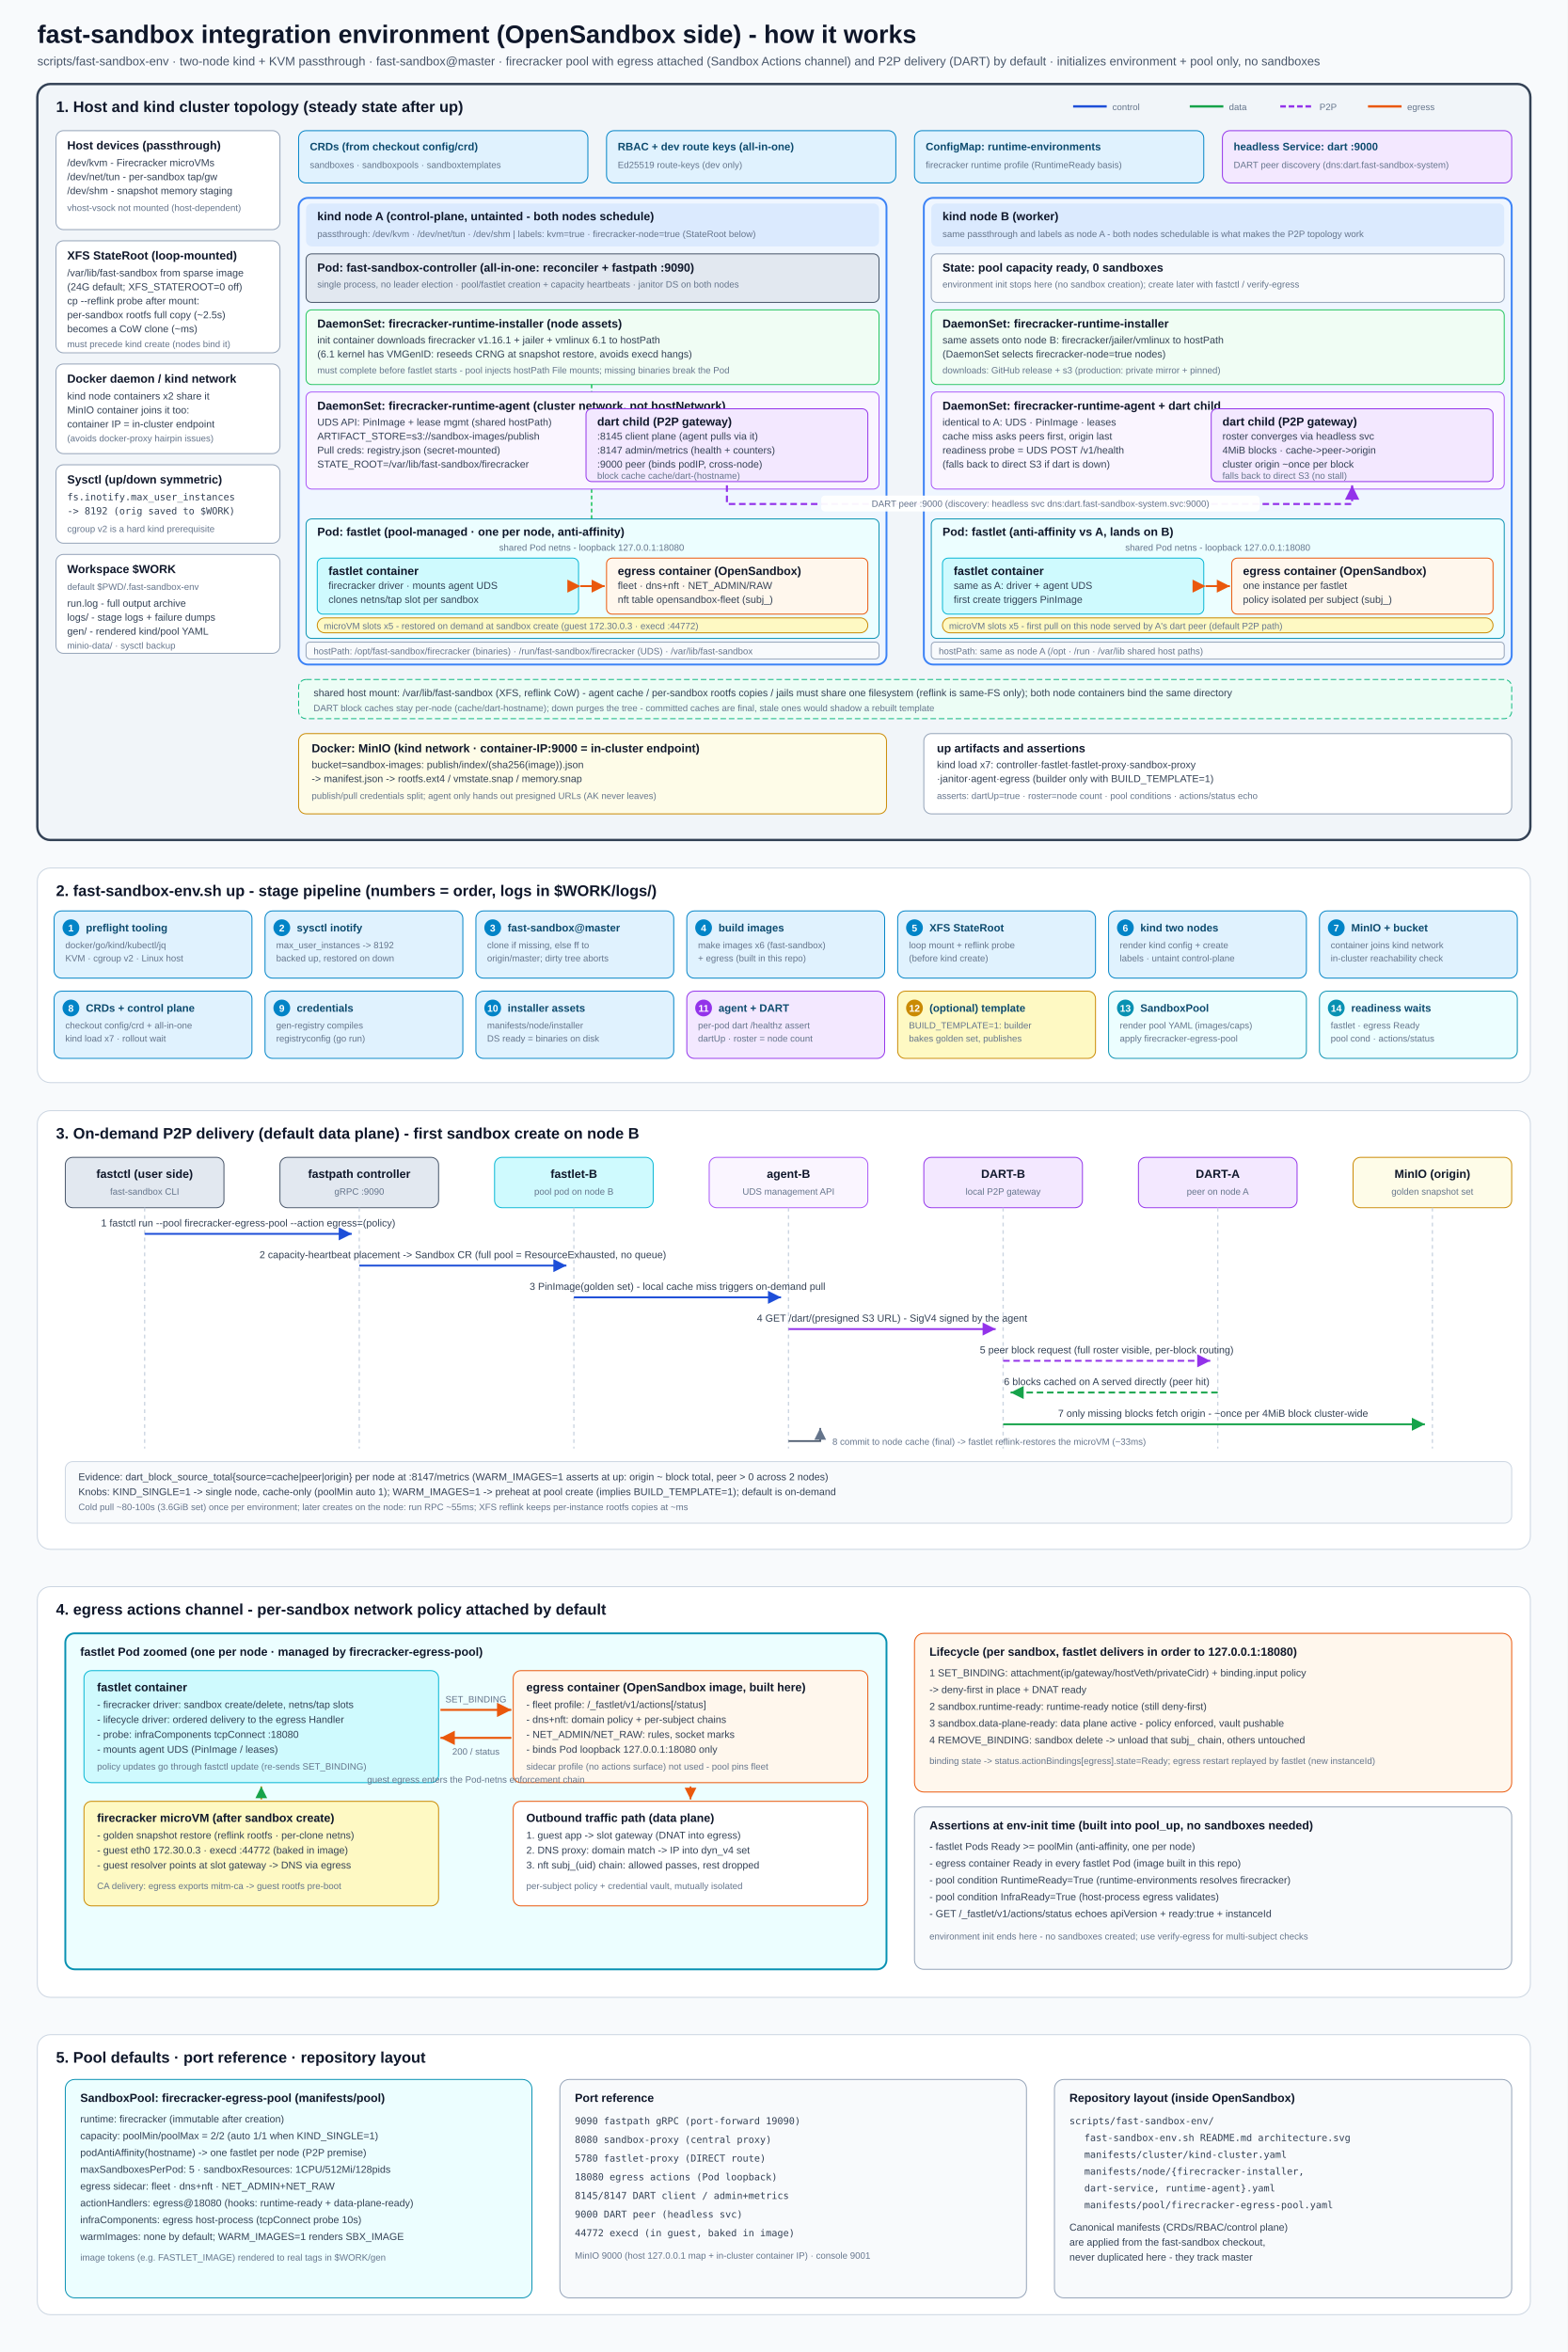
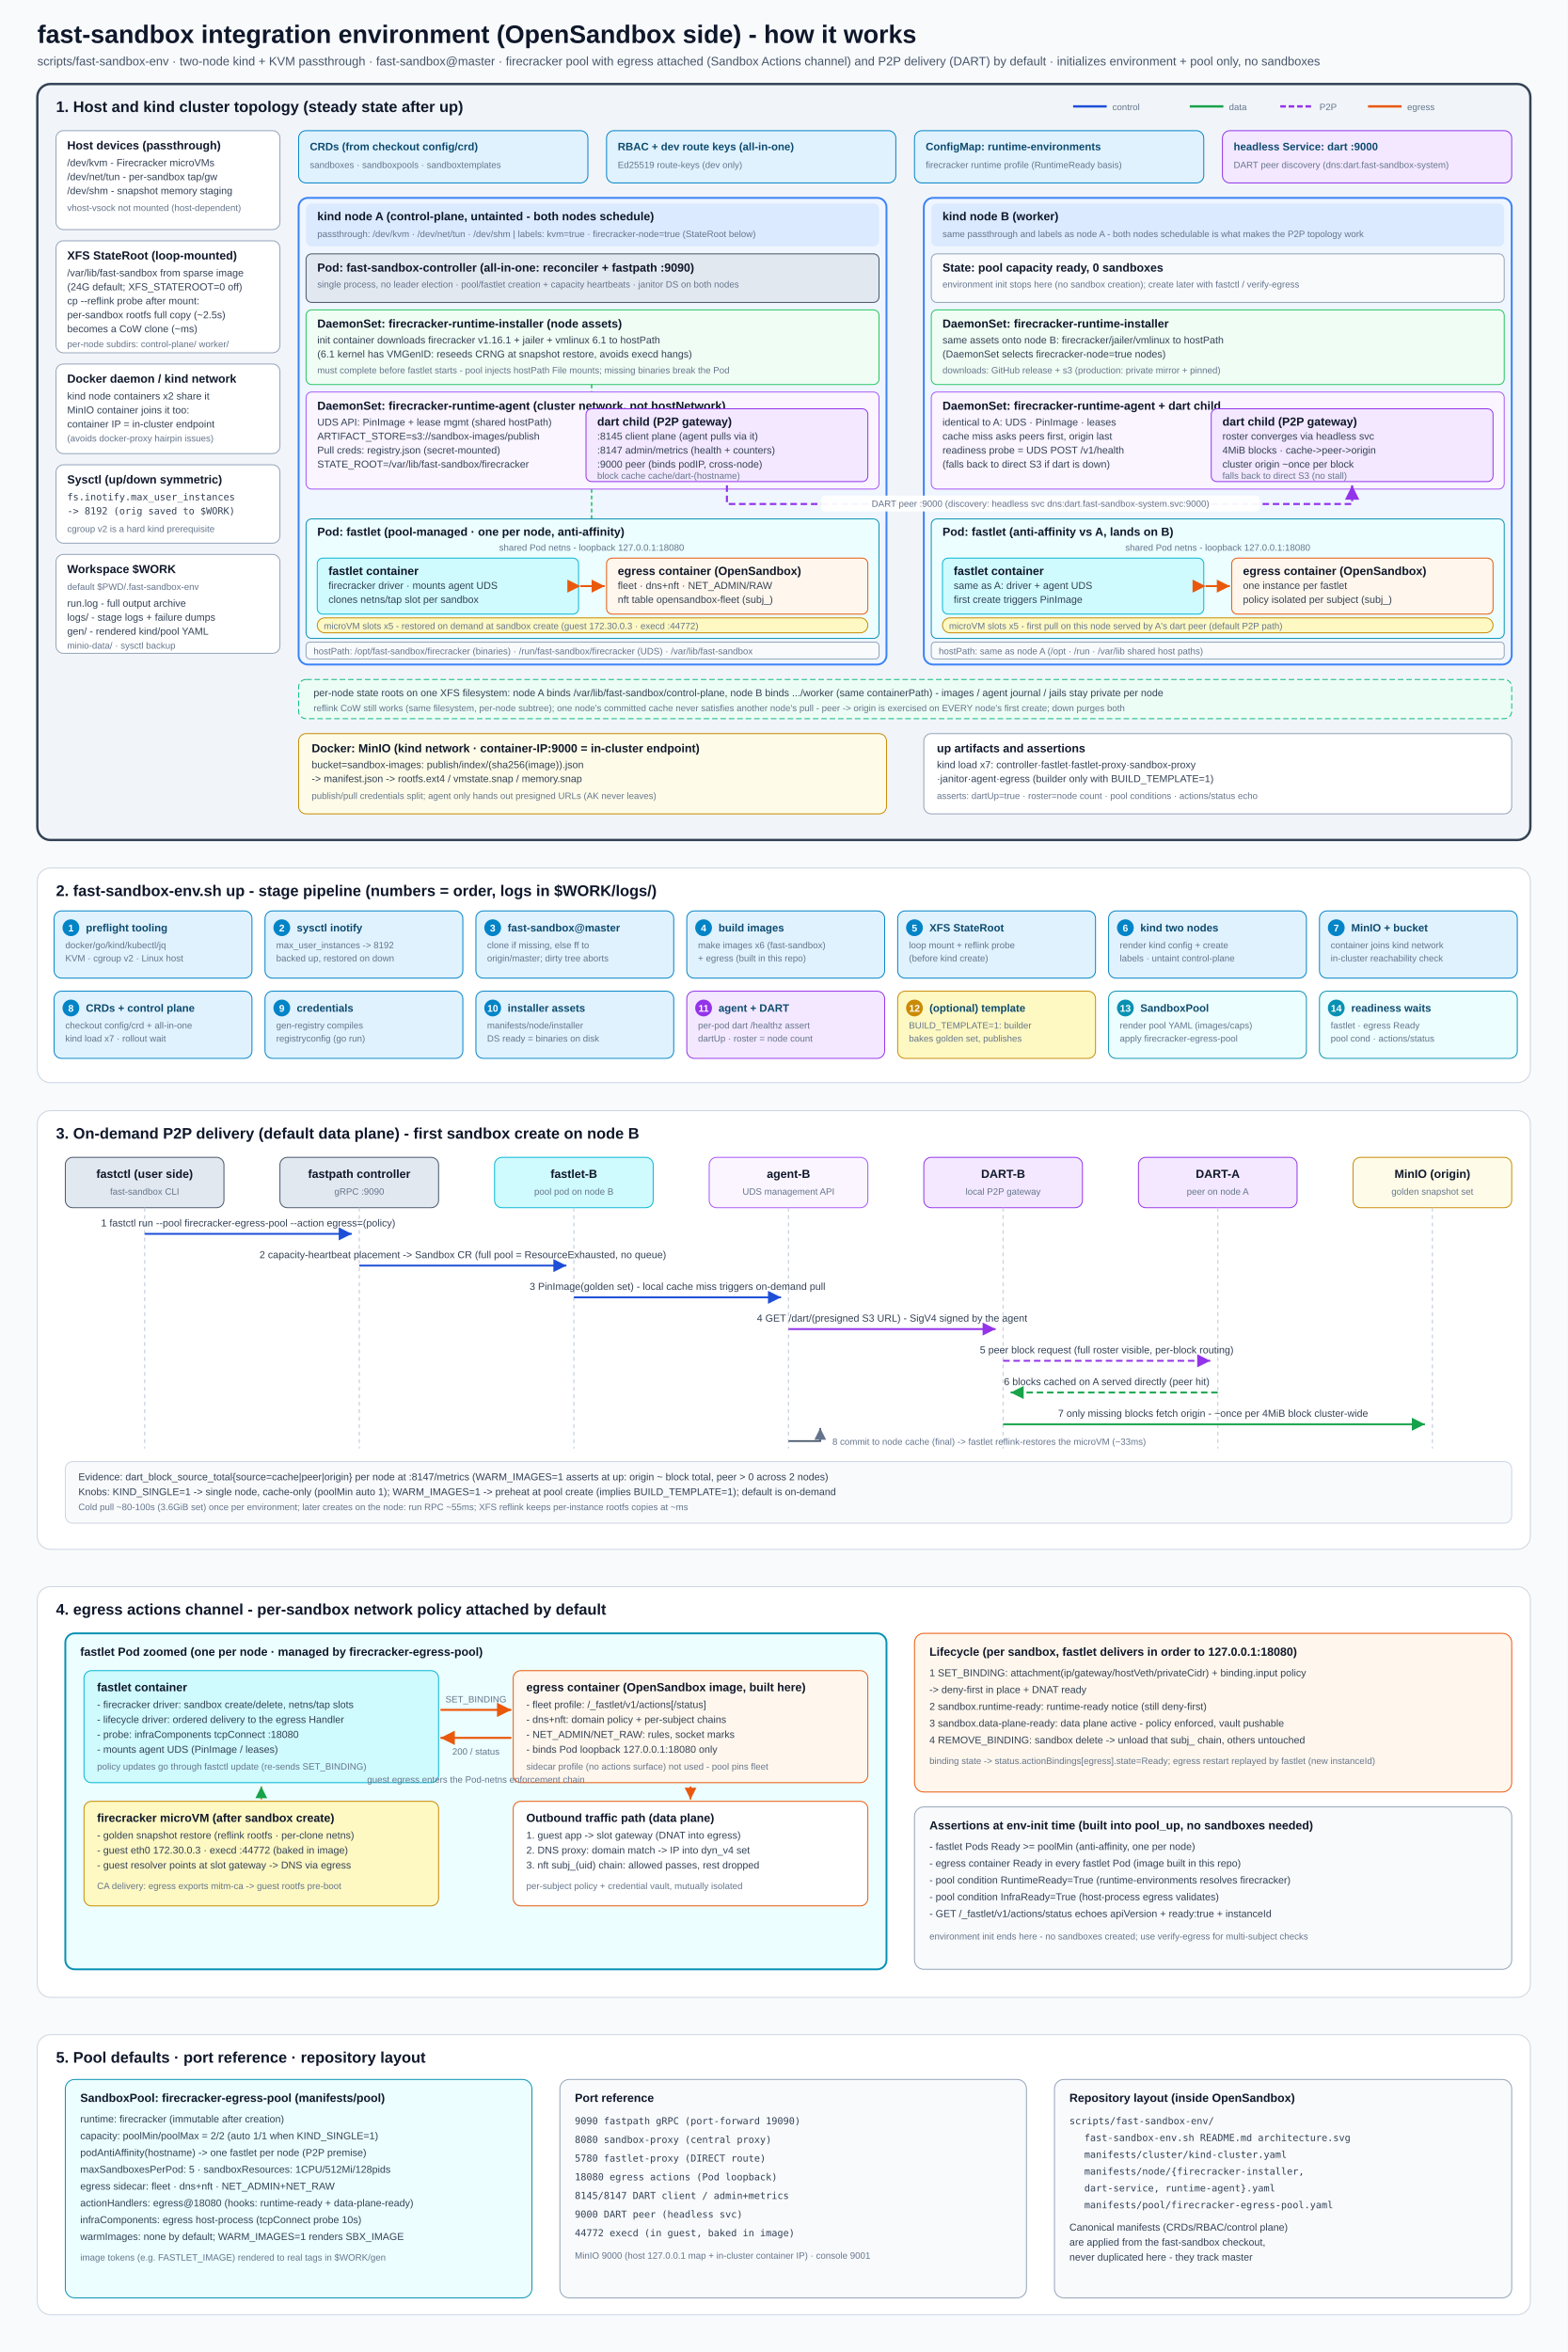
<svg xmlns="http://www.w3.org/2000/svg" width="1680" height="2520" viewBox="0 0 1680 2520" font-family="-apple-system,'Helvetica Neue',Arial,sans-serif">
  <defs>
    <marker id="ab" markerWidth="9" markerHeight="9" refX="7" refY="3.5" orient="auto">
      <path d="M0,0 L7,3.5 L0,7 Z" fill="#1d4ed8" />
    </marker>
    <marker id="ag" markerWidth="9" markerHeight="9" refX="7" refY="3.5" orient="auto">
      <path d="M0,0 L7,3.5 L0,7 Z" fill="#16a34a" />
    </marker>
    <marker id="ap" markerWidth="9" markerHeight="9" refX="7" refY="3.5" orient="auto">
      <path d="M0,0 L7,3.5 L0,7 Z" fill="#9333ea" />
    </marker>
    <marker id="ao" markerWidth="9" markerHeight="9" refX="7" refY="3.5" orient="auto">
      <path d="M0,0 L7,3.5 L0,7 Z" fill="#ea580c" />
    </marker>
    <marker id="as" markerWidth="9" markerHeight="9" refX="7" refY="3.5" orient="auto">
      <path d="M0,0 L7,3.5 L0,7 Z" fill="#64748b" />
    </marker>
  </defs>
  <style>
    .t-title{font-size:27px;font-weight:700;fill:#0f172a}
    .t-sub{font-size:13px;fill:#475569}
    .t-panel{font-size:16.5px;font-weight:700;fill:#0f172a}
    .t-box{font-size:12.5px;font-weight:700;fill:#0f172a}
    .t-body{font-size:10.8px;fill:#334155}
    .t-small{font-size:9.8px;fill:#64748b}
    .t-chip{font-size:11.5px;font-weight:600;fill:#0c4a6e}
    .t-mono{font-size:10.3px;fill:#334155;font-family:ui-monospace,Menlo,Consolas,monospace}
  </style>
  <rect width="1680" height="2520" fill="#f8fafc" />
  <text x="40" y="46" class="t-title">fast-sandbox integration environment (OpenSandbox side) - how it works</text>
  <text x="40" y="70" class="t-sub">scripts/fast-sandbox-env · two-node kind + KVM passthrough · fast-sandbox@master · firecracker pool with egress attached (Sandbox Actions channel) and P2P delivery (DART) by default · initializes environment + pool only, no sandboxes</text>
  <rect x="40" y="90" width="1600" height="810" rx="14" fill="#f1f5f9" stroke="#334155" stroke-width="2.5" />
  <text x="60" y="120" class="t-panel">1. Host and kind cluster topology (steady state after up)</text>
  <g>
    <line x1="1150" y1="114" x2="1186" y2="114" stroke="#1d4ed8" stroke-width="2.5" />
    <text x="1192" y="118" class="t-small">control</text>
    <line x1="1275" y1="114" x2="1311" y2="114" stroke="#16a34a" stroke-width="2.5" />
    <text x="1317" y="118" class="t-small">data</text>
    <line x1="1372" y1="114" x2="1408" y2="114" stroke="#9333ea" stroke-width="2.5" stroke-dasharray="6 3" />
    <text x="1414" y="118" class="t-small">P2P</text>
    <line x1="1466" y1="114" x2="1502" y2="114" stroke="#ea580c" stroke-width="2.5" />
    <text x="1508" y="118" class="t-small">egress</text>
  </g>
  <g>
    <rect x="60" y="140" width="240" height="106" rx="8" fill="#ffffff" stroke="#94a3b8" />
    <text x="72" y="160" class="t-box">Host devices (passthrough)</text>
    <text x="72" y="178" class="t-body">/dev/kvm - Firecracker microVMs</text>
    <text x="72" y="193" class="t-body">/dev/net/tun - per-sandbox tap/gw</text>
    <text x="72" y="208" class="t-body">/dev/shm - snapshot memory staging</text>
    <text x="72" y="226" class="t-small">vhost-vsock not mounted (host-dependent)</text>
    <rect x="60" y="258" width="240" height="120" rx="8" fill="#ffffff" stroke="#94a3b8" />
    <text x="72" y="278" class="t-box">XFS StateRoot (loop-mounted)</text>
    <text x="72" y="296" class="t-body">/var/lib/fast-sandbox from sparse image</text>
    <text x="72" y="311" class="t-body">(24G default; XFS_STATEROOT=0 off)</text>
    <text x="72" y="326" class="t-body">cp --reflink probe after mount:</text>
    <text x="72" y="341" class="t-body">per-sandbox rootfs full copy (~2.5s)</text>
    <text x="72" y="356" class="t-body">becomes a CoW clone (~ms)</text>
-     <text x="72" y="372" class="t-small">must precede kind create (nodes bind it)</text>
+     <text x="72" y="372" class="t-small">per-node subdirs: control-plane/ worker/</text>
    <rect x="60" y="390" width="240" height="96" rx="8" fill="#ffffff" stroke="#94a3b8" />
    <text x="72" y="410" class="t-box">Docker daemon / kind network</text>
    <text x="72" y="428" class="t-body">kind node containers x2 share it</text>
    <text x="72" y="443" class="t-body">MinIO container joins it too:</text>
    <text x="72" y="458" class="t-body">container IP = in-cluster endpoint</text>
    <text x="72" y="473" class="t-small">(avoids docker-proxy hairpin issues)</text>
    <rect x="60" y="498" width="240" height="84" rx="8" fill="#ffffff" stroke="#94a3b8" />
    <text x="72" y="518" class="t-box">Sysctl (up/down symmetric)</text>
    <text x="72" y="536" class="t-mono">fs.inotify.max_user_instances</text>
    <text x="72" y="551" class="t-mono">  -&gt; 8192 (orig saved to $WORK)</text>
    <text x="72" y="570" class="t-small">cgroup v2 is a hard kind prerequisite</text>
    <rect x="60" y="594" width="240" height="106" rx="8" fill="#ffffff" stroke="#94a3b8" />
    <text x="72" y="614" class="t-box">Workspace $WORK</text>
    <text x="72" y="632" class="t-small">default $PWD/.fast-sandbox-env</text>
    <text x="72" y="650" class="t-body">run.log - full output archive</text>
    <text x="72" y="665" class="t-body">logs/ - stage logs + failure dumps</text>
    <text x="72" y="680" class="t-body">gen/ - rendered kind/pool YAML</text>
    <text x="72" y="695" class="t-small">minio-data/ · sysctl backup</text>
  </g>
  <g>
    <rect x="320" y="140" width="310" height="56" rx="8" fill="#e0f2fe" stroke="#0284c7" />
    <text x="332" y="161" class="t-chip">CRDs (from checkout config/crd)</text>
    <text x="332" y="180" class="t-small">sandboxes · sandboxpools · sandboxtemplates</text>
    <rect x="650" y="140" width="310" height="56" rx="8" fill="#e0f2fe" stroke="#0284c7" />
    <text x="662" y="161" class="t-chip">RBAC + dev route keys (all-in-one)</text>
    <text x="662" y="180" class="t-small">Ed25519 route-keys (dev only)</text>
    <rect x="980" y="140" width="310" height="56" rx="8" fill="#e0f2fe" stroke="#0284c7" />
    <text x="992" y="161" class="t-chip">ConfigMap: runtime-environments</text>
    <text x="992" y="180" class="t-small">firecracker runtime profile (RuntimeReady basis)</text>
    <rect x="1310" y="140" width="310" height="56" rx="8" fill="#f3e8ff" stroke="#9333ea" />
    <text x="1322" y="161" class="t-chip" fill="#6b21a8">headless Service: dart :9000</text>
    <text x="1322" y="180" class="t-small">DART peer discovery (dns:dart.fast-sandbox-system)</text>
  </g>
  <g>
    <rect x="320" y="212" width="630" height="500" rx="10" fill="#eff6ff" stroke="#3b82f6" stroke-width="2" />
    <rect x="328" y="218" width="614" height="46" rx="6" fill="#dbeafe" />
    <text x="340" y="236" class="t-box">kind node A (control-plane, untainted - both nodes schedule)</text>
    <text x="340" y="254" class="t-small">passthrough: /dev/kvm · /dev/net/tun · /dev/shm  |  labels: kvm=true · firecracker-node=true (StateRoot below)</text>
    <rect x="328" y="272" width="614" height="52" rx="6" fill="#e2e8f0" stroke="#475569" />
    <text x="340" y="291" class="t-box">Pod: fast-sandbox-controller (all-in-one: reconciler + fastpath :9090)</text>
    <text x="340" y="308" class="t-small">single process, no leader election · pool/fastlet creation + capacity heartbeats · janitor DS on both nodes</text>
    <rect x="328" y="332" width="614" height="80" rx="6" fill="#f0fdf4" stroke="#22c55e" />
    <text x="340" y="351" class="t-box">DaemonSet: firecracker-runtime-installer (node assets)</text>
    <text x="340" y="368" class="t-body">init container downloads firecracker v1.16.1 + jailer + vmlinux 6.1 to hostPath</text>
    <text x="340" y="383" class="t-body">(6.1 kernel has VMGenID: reseeds CRNG at snapshot restore, avoids execd hangs)</text>
    <text x="340" y="400" class="t-small">must complete before fastlet starts - pool injects hostPath File mounts; missing binaries break the Pod</text>
    <line x1="634" y1="412" x2="634" y2="684" stroke="#22c55e" stroke-width="1.6" stroke-dasharray="4 3" marker-end="url(#ag)" />
    <rect x="328" y="420" width="614" height="104" rx="6" fill="#faf5ff" stroke="#a855f7" />
    <text x="340" y="439" class="t-box">DaemonSet: firecracker-runtime-agent (cluster network, not hostNetwork)</text>
    <text x="340" y="456" class="t-body">UDS API: PinImage + lease mgmt (shared hostPath)</text>
    <text x="340" y="471" class="t-body">ARTIFACT_STORE=s3://sandbox-images/publish</text>
    <text x="340" y="486" class="t-body">Pull creds: registry.json (secret-mounted)</text>
    <text x="340" y="501" class="t-body">STATE_ROOT=/var/lib/fast-sandbox/firecracker</text>
    <rect x="628" y="438" width="302" height="78" rx="6" fill="#f3e8ff" stroke="#9333ea" />
    <text x="640" y="456" class="t-box" fill="#6b21a8">dart child (P2P gateway)</text>
    <text x="640" y="471" class="t-body">:8145 client plane (agent pulls via it)</text>
    <text x="640" y="486" class="t-body">:8147 admin/metrics (health + counters)</text>
    <text x="640" y="501" class="t-body">:9000 peer (binds podIP, cross-node)</text>
    <text x="640" y="513" class="t-small">block cache cache/dart-(hostname)</text>
    <rect x="328" y="556" width="614" height="128" rx="6" fill="#ecfeff" stroke="#0891b2" />
    <text x="340" y="574" class="t-box">Pod: fastlet (pool-managed · one per node, anti-affinity)</text>
    <text x="634" y="590" class="t-small" text-anchor="middle">shared Pod netns - loopback 127.0.0.1:18080</text>
    <rect x="340" y="598" width="280" height="60" rx="6" fill="#cffafe" stroke="#06b6d4" />
    <text x="352" y="616" class="t-box">fastlet container</text>
    <text x="352" y="631" class="t-body">firecracker driver · mounts agent UDS</text>
    <text x="352" y="646" class="t-body">clones netns/tap slot per sandbox</text>
    <rect x="650" y="598" width="280" height="60" rx="6" fill="#fff7ed" stroke="#ea580c" />
    <text x="662" y="616" class="t-box" fill="#9a3412">egress container (OpenSandbox)</text>
    <text x="662" y="631" class="t-body">fleet · dns+nft · NET_ADMIN/RAW</text>
    <text x="662" y="646" class="t-body">nft table opensandbox-fleet (subj_)</text>
    <line x1="622" y1="628" x2="648" y2="628" stroke="#ea580c" stroke-width="2" marker-start="url(#ao)" marker-end="url(#ao)" />
    <rect x="340" y="662" width="590" height="16" rx="8" fill="#fef9c3" stroke="#ca8a04" />
    <text x="347" y="674" class="t-small" fill="#713f12">microVM slots x5 - restored on demand at sandbox create (guest 172.30.0.3 · execd :44772)</text>
    <rect x="328" y="688" width="614" height="18" rx="4" fill="#f8fafc" stroke="#94a3b8" />
    <text x="336" y="701" class="t-small">hostPath: /opt/fast-sandbox/firecracker (binaries) · /run/fast-sandbox/firecracker (UDS) · /var/lib/fast-sandbox</text>
  </g>
  <g>
    <rect x="990" y="212" width="630" height="500" rx="10" fill="#eff6ff" stroke="#3b82f6" stroke-width="2" />
    <rect x="998" y="218" width="614" height="46" rx="6" fill="#dbeafe" />
    <text x="1010" y="236" class="t-box">kind node B (worker)</text>
    <text x="1010" y="254" class="t-small">same passthrough and labels as node A - both nodes schedulable is what makes the P2P topology work</text>
    <rect x="998" y="272" width="614" height="52" rx="6" fill="#f8fafc" stroke="#94a3b8" />
    <text x="1010" y="291" class="t-box">State: pool capacity ready, 0 sandboxes</text>
    <text x="1010" y="308" class="t-small">environment init stops here (no sandbox creation); create later with fastctl / verify-egress</text>
    <rect x="998" y="332" width="614" height="80" rx="6" fill="#f0fdf4" stroke="#22c55e" />
    <text x="1010" y="351" class="t-box">DaemonSet: firecracker-runtime-installer</text>
    <text x="1010" y="368" class="t-body">same assets onto node B: firecracker/jailer/vmlinux to hostPath</text>
    <text x="1010" y="383" class="t-body">(DaemonSet selects firecracker-node=true nodes)</text>
    <text x="1010" y="400" class="t-small">downloads: GitHub release + s3 (production: private mirror + pinned)</text>
    <rect x="998" y="420" width="614" height="104" rx="6" fill="#faf5ff" stroke="#a855f7" />
    <text x="1010" y="439" class="t-box">DaemonSet: firecracker-runtime-agent + dart child</text>
    <text x="1010" y="456" class="t-body">identical to A: UDS · PinImage · leases</text>
    <text x="1010" y="471" class="t-body">cache miss asks peers first, origin last</text>
    <text x="1010" y="486" class="t-body">readiness probe = UDS POST /v1/health</text>
    <text x="1010" y="501" class="t-body">(falls back to direct S3 if dart is down)</text>
    <rect x="1298" y="438" width="302" height="78" rx="6" fill="#f3e8ff" stroke="#9333ea" />
    <text x="1310" y="456" class="t-box" fill="#6b21a8">dart child (P2P gateway)</text>
    <text x="1310" y="471" class="t-body">roster converges via headless svc</text>
    <text x="1310" y="486" class="t-body">4MiB blocks · cache-&gt;peer-&gt;origin</text>
    <text x="1310" y="501" class="t-body">cluster origin ~once per block</text>
    <text x="1310" y="513" class="t-small">falls back to direct S3 (no stall)</text>
    <rect x="998" y="556" width="614" height="128" rx="6" fill="#ecfeff" stroke="#0891b2" />
    <text x="1010" y="574" class="t-box">Pod: fastlet (anti-affinity vs A, lands on B)</text>
    <text x="1305" y="590" class="t-small" text-anchor="middle">shared Pod netns - loopback 127.0.0.1:18080</text>
    <rect x="1010" y="598" width="280" height="60" rx="6" fill="#cffafe" stroke="#06b6d4" />
    <text x="1022" y="616" class="t-box">fastlet container</text>
    <text x="1022" y="631" class="t-body">same as A: driver + agent UDS</text>
    <text x="1022" y="646" class="t-body">first create triggers PinImage</text>
    <rect x="1320" y="598" width="280" height="60" rx="6" fill="#fff7ed" stroke="#ea580c" />
    <text x="1332" y="616" class="t-box" fill="#9a3412">egress container (OpenSandbox)</text>
    <text x="1332" y="631" class="t-body">one instance per fastlet</text>
    <text x="1332" y="646" class="t-body">policy isolated per subject (subj_)</text>
    <line x1="1292" y1="628" x2="1318" y2="628" stroke="#ea580c" stroke-width="2" marker-start="url(#ao)" marker-end="url(#ao)" />
    <rect x="1010" y="662" width="590" height="16" rx="8" fill="#fef9c3" stroke="#ca8a04" />
    <text x="1017" y="674" class="t-small" fill="#713f12">microVM slots x5 - first pull on this node served by A's dart peer (default P2P path)</text>
    <rect x="998" y="688" width="614" height="18" rx="4" fill="#f8fafc" stroke="#94a3b8" />
    <text x="1006" y="701" class="t-small">hostPath: same as node A (/opt · /run · /var/lib shared host paths)</text>
  </g>
  <path d="M 779 520 L 779 540 L 1449 540 L 1449 520" fill="none" stroke="#9333ea" stroke-width="2.2" stroke-dasharray="7 4" marker-end="url(#ap)" />
  <rect x="880" y="531" width="470" height="17" rx="4" fill="#ffffff" opacity="0.95" />
  <text x="1115" y="543" class="t-small" text-anchor="middle" fill="#6b21a8">DART peer :9000 (discovery: headless svc dns:dart.fast-sandbox-system.svc:9000)</text>
  <rect x="320" y="728" width="1300" height="42" rx="8" fill="#ecfdf5" stroke="#10b981" stroke-dasharray="6 3" />
-   <text x="336" y="746" class="t-body" fill="#065f46">shared host mount: /var/lib/fast-sandbox (XFS, reflink CoW) - agent cache / per-sandbox rootfs copies / jails must share one filesystem (reflink is same-FS only); both node containers bind the same directory</text>
-   <text x="336" y="762" class="t-small" fill="#065f46">DART block caches stay per-node (cache/dart-hostname); down purges the tree - committed caches are final, stale ones would shadow a rebuilt template</text>
+   <text x="336" y="746" class="t-body" fill="#065f46">per-node state roots on one XFS filesystem: node A binds /var/lib/fast-sandbox/control-plane, node B binds .../worker (same containerPath) - images / agent journal / jails stay private per node</text>
+   <text x="336" y="762" class="t-small" fill="#065f46">reflink CoW still works (same filesystem, per-node subtree); one node's committed cache never satisfies another node's pull - peer -&gt; origin is exercised on EVERY node's first create; down purges both</text>
  <rect x="320" y="786" width="630" height="86" rx="8" fill="#fefce8" stroke="#ca8a04" />
  <text x="334" y="806" class="t-box" fill="#713f12">Docker: MinIO (kind network · container-IP:9000 = in-cluster endpoint)</text>
  <text x="334" y="823" class="t-body">bucket=sandbox-images: publish/index/(sha256(image)).json</text>
  <text x="334" y="838" class="t-body">-&gt; manifest.json -&gt; rootfs.ext4 / vmstate.snap / memory.snap</text>
  <text x="334" y="856" class="t-small">publish/pull credentials split; agent only hands out presigned URLs (AK never leaves)</text>
  <rect x="990" y="786" width="630" height="86" rx="8" fill="#ffffff" stroke="#94a3b8" />
  <text x="1004" y="806" class="t-box">up artifacts and assertions</text>
  <text x="1004" y="823" class="t-body">kind load x7: controller·fastlet·fastlet-proxy·sandbox-proxy</text>
  <text x="1004" y="838" class="t-body">·janitor·agent·egress (builder only with BUILD_TEMPLATE=1)</text>
  <text x="1004" y="856" class="t-small">asserts: dartUp=true · roster=node count · pool conditions · actions/status echo</text>
  <rect x="40" y="930" width="1600" height="230" rx="14" fill="#ffffff" stroke="#cbd5e1" />
  <text x="60" y="960" class="t-panel">2. fast-sandbox-env.sh up - stage pipeline (numbers = order, logs in $WORK/logs/)</text>
  <g>
    <g>
      <rect x="58" y="976" width="212" height="72" rx="8" fill="#e0f2fe" stroke="#0284c7" />
      <circle cx="76" cy="994" r="9" fill="#0284c7" />
      <text x="76" y="998" font-size="10.5" fill="#fff" text-anchor="middle" font-weight="700">1</text>
      <text x="92" y="998" class="t-chip">preflight tooling</text>
      <text x="70" y="1016" class="t-small">docker/go/kind/kubectl/jq</text>
      <text x="70" y="1030" class="t-small">KVM · cgroup v2 · Linux host</text>
    </g>
    <g>
      <rect x="284" y="976" width="212" height="72" rx="8" fill="#e0f2fe" stroke="#0284c7" />
      <circle cx="302" cy="994" r="9" fill="#0284c7" />
      <text x="302" y="998" font-size="10.5" fill="#fff" text-anchor="middle" font-weight="700">2</text>
      <text x="318" y="998" class="t-chip">sysctl inotify</text>
      <text x="296" y="1016" class="t-small">max_user_instances -&gt; 8192</text>
      <text x="296" y="1030" class="t-small">backed up, restored on down</text>
    </g>
    <g>
      <rect x="510" y="976" width="212" height="72" rx="8" fill="#e0f2fe" stroke="#0284c7" />
      <circle cx="528" cy="994" r="9" fill="#0284c7" />
      <text x="528" y="998" font-size="10.5" fill="#fff" text-anchor="middle" font-weight="700">3</text>
      <text x="544" y="998" class="t-chip">fast-sandbox@master</text>
      <text x="522" y="1016" class="t-small">clone if missing, else ff to</text>
      <text x="522" y="1030" class="t-small">origin/master; dirty tree aborts</text>
    </g>
    <g>
      <rect x="736" y="976" width="212" height="72" rx="8" fill="#e0f2fe" stroke="#0284c7" />
      <circle cx="754" cy="994" r="9" fill="#0284c7" />
      <text x="754" y="998" font-size="10.5" fill="#fff" text-anchor="middle" font-weight="700">4</text>
      <text x="770" y="998" class="t-chip">build images</text>
      <text x="748" y="1016" class="t-small">make images x6 (fast-sandbox)</text>
      <text x="748" y="1030" class="t-small">+ egress (built in this repo)</text>
    </g>
    <g>
      <rect x="962" y="976" width="212" height="72" rx="8" fill="#e0f2fe" stroke="#0284c7" />
      <circle cx="980" cy="994" r="9" fill="#0284c7" />
      <text x="980" y="998" font-size="10.5" fill="#fff" text-anchor="middle" font-weight="700">5</text>
      <text x="996" y="998" class="t-chip">XFS StateRoot</text>
      <text x="974" y="1016" class="t-small">loop mount + reflink probe</text>
      <text x="974" y="1030" class="t-small">(before kind create)</text>
    </g>
    <g>
      <rect x="1188" y="976" width="212" height="72" rx="8" fill="#e0f2fe" stroke="#0284c7" />
      <circle cx="1206" cy="994" r="9" fill="#0284c7" />
      <text x="1206" y="998" font-size="10.5" fill="#fff" text-anchor="middle" font-weight="700">6</text>
      <text x="1222" y="998" class="t-chip">kind two nodes</text>
      <text x="1200" y="1016" class="t-small">render kind config + create</text>
      <text x="1200" y="1030" class="t-small">labels · untaint control-plane</text>
    </g>
    <g>
      <rect x="1414" y="976" width="212" height="72" rx="8" fill="#e0f2fe" stroke="#0284c7" />
      <circle cx="1432" cy="994" r="9" fill="#0284c7" />
      <text x="1432" y="998" font-size="10.5" fill="#fff" text-anchor="middle" font-weight="700">7</text>
      <text x="1448" y="998" class="t-chip">MinIO + bucket</text>
      <text x="1426" y="1016" class="t-small">container joins kind network</text>
      <text x="1426" y="1030" class="t-small">in-cluster reachability check</text>
    </g>
    <g>
      <rect x="58" y="1062" width="212" height="72" rx="8" fill="#e0f2fe" stroke="#0284c7" />
      <circle cx="76" cy="1080" r="9" fill="#0284c7" />
      <text x="76" y="1084" font-size="10.5" fill="#fff" text-anchor="middle" font-weight="700">8</text>
      <text x="92" y="1084" class="t-chip">CRDs + control plane</text>
      <text x="70" y="1102" class="t-small">checkout config/crd + all-in-one</text>
      <text x="70" y="1116" class="t-small">kind load x7 · rollout wait</text>
    </g>
    <g>
      <rect x="284" y="1062" width="212" height="72" rx="8" fill="#e0f2fe" stroke="#0284c7" />
      <circle cx="302" cy="1080" r="9" fill="#0284c7" />
      <text x="302" y="1084" font-size="10.5" fill="#fff" text-anchor="middle" font-weight="700">9</text>
      <text x="318" y="1084" class="t-chip">credentials</text>
      <text x="296" y="1102" class="t-small">gen-registry compiles</text>
      <text x="296" y="1116" class="t-small">registryconfig (go run)</text>
    </g>
    <g>
      <rect x="510" y="1062" width="212" height="72" rx="8" fill="#e0f2fe" stroke="#0284c7" />
      <circle cx="528" cy="1080" r="9" fill="#0284c7" />
      <text x="528" y="1084" font-size="10.5" fill="#fff" text-anchor="middle" font-weight="700">10</text>
      <text x="544" y="1084" class="t-chip">installer assets</text>
      <text x="522" y="1102" class="t-small">manifests/node/installer</text>
      <text x="522" y="1116" class="t-small">DS ready = binaries on disk</text>
    </g>
    <g>
      <rect x="736" y="1062" width="212" height="72" rx="8" fill="#f3e8ff" stroke="#9333ea" />
      <circle cx="754" cy="1080" r="9" fill="#9333ea" />
      <text x="754" y="1084" font-size="10.5" fill="#fff" text-anchor="middle" font-weight="700">11</text>
      <text x="770" y="1084" class="t-chip" fill="#6b21a8">agent + DART</text>
      <text x="748" y="1102" class="t-small">per-pod dart /healthz assert</text>
      <text x="748" y="1116" class="t-small">dartUp · roster = node count</text>
    </g>
    <g>
      <rect x="962" y="1062" width="212" height="72" rx="8" fill="#fef9c3" stroke="#ca8a04" />
      <circle cx="980" cy="1080" r="9" fill="#ca8a04" />
      <text x="980" y="1084" font-size="10.5" fill="#fff" text-anchor="middle" font-weight="700">12</text>
      <text x="996" y="1084" class="t-chip" fill="#713f12">(optional) template</text>
      <text x="974" y="1102" class="t-small">BUILD_TEMPLATE=1: builder</text>
      <text x="974" y="1116" class="t-small">bakes golden set, publishes</text>
    </g>
    <g>
      <rect x="1188" y="1062" width="212" height="72" rx="8" fill="#ecfeff" stroke="#0891b2" />
      <circle cx="1206" cy="1080" r="9" fill="#0891b2" />
      <text x="1206" y="1084" font-size="10.5" fill="#fff" text-anchor="middle" font-weight="700">13</text>
      <text x="1222" y="1084" class="t-chip" fill="#155e75">SandboxPool</text>
      <text x="1200" y="1102" class="t-small">render pool YAML (images/caps)</text>
      <text x="1200" y="1116" class="t-small">apply firecracker-egress-pool</text>
    </g>
    <g>
      <rect x="1414" y="1062" width="212" height="72" rx="8" fill="#ecfeff" stroke="#0891b2" />
      <circle cx="1432" cy="1080" r="9" fill="#0891b2" />
      <text x="1432" y="1084" font-size="10.5" fill="#fff" text-anchor="middle" font-weight="700">14</text>
      <text x="1448" y="1084" class="t-chip" fill="#155e75">readiness waits</text>
      <text x="1426" y="1102" class="t-small">fastlet · egress Ready</text>
      <text x="1426" y="1116" class="t-small">pool cond · actions/status</text>
    </g>
  </g>
  <rect x="40" y="1190" width="1600" height="470" rx="14" fill="#ffffff" stroke="#cbd5e1" />
  <text x="60" y="1220" class="t-panel">3. On-demand P2P delivery (default data plane) - first sandbox create on node B</text>
  <g>
    <rect x="70" y="1240" width="170" height="54" rx="8" fill="#e2e8f0" stroke="#475569" />
    <text x="155" y="1262" class="t-box" text-anchor="middle">fastctl (user side)</text>
    <text x="155" y="1280" class="t-small" text-anchor="middle">fast-sandbox CLI</text>
    <rect x="300" y="1240" width="170" height="54" rx="8" fill="#e2e8f0" stroke="#475569" />
    <text x="385" y="1262" class="t-box" text-anchor="middle">fastpath controller</text>
    <text x="385" y="1280" class="t-small" text-anchor="middle">gRPC :9090</text>
    <rect x="530" y="1240" width="170" height="54" rx="8" fill="#cffafe" stroke="#06b6d4" />
    <text x="615" y="1262" class="t-box" text-anchor="middle">fastlet-B</text>
    <text x="615" y="1280" class="t-small" text-anchor="middle">pool pod on node B</text>
    <rect x="760" y="1240" width="170" height="54" rx="8" fill="#faf5ff" stroke="#a855f7" />
    <text x="845" y="1262" class="t-box" text-anchor="middle">agent-B</text>
    <text x="845" y="1280" class="t-small" text-anchor="middle">UDS management API</text>
    <rect x="990" y="1240" width="170" height="54" rx="8" fill="#f3e8ff" stroke="#9333ea" />
    <text x="1075" y="1262" class="t-box" text-anchor="middle" fill="#6b21a8">DART-B</text>
    <text x="1075" y="1280" class="t-small" text-anchor="middle">local P2P gateway</text>
    <rect x="1220" y="1240" width="170" height="54" rx="8" fill="#f3e8ff" stroke="#9333ea" />
    <text x="1305" y="1262" class="t-box" text-anchor="middle" fill="#6b21a8">DART-A</text>
    <text x="1305" y="1280" class="t-small" text-anchor="middle">peer on node A</text>
    <rect x="1450" y="1240" width="170" height="54" rx="8" fill="#fefce8" stroke="#ca8a04" />
    <text x="1535" y="1262" class="t-box" text-anchor="middle" fill="#713f12">MinIO (origin)</text>
    <text x="1535" y="1280" class="t-small" text-anchor="middle">golden snapshot set</text>
  </g>
  <g stroke="#cbd5e1" stroke-width="1.4" stroke-dasharray="4 4">
    <line x1="155" y1="1294" x2="155" y2="1552" />
    <line x1="385" y1="1294" x2="385" y2="1552" />
    <line x1="615" y1="1294" x2="615" y2="1552" />
    <line x1="845" y1="1294" x2="845" y2="1552" />
    <line x1="1075" y1="1294" x2="1075" y2="1552" />
    <line x1="1305" y1="1294" x2="1305" y2="1552" />
    <line x1="1535" y1="1294" x2="1535" y2="1552" />
  </g>
  <g>
    <line x1="155" y1="1322" x2="377" y2="1322" stroke="#1d4ed8" stroke-width="2" marker-end="url(#ab)" />
    <text x="266" y="1314" class="t-body" text-anchor="middle">1  fastctl run --pool firecracker-egress-pool --action egress=(policy)</text>
    <line x1="385" y1="1356" x2="607" y2="1356" stroke="#1d4ed8" stroke-width="2" marker-end="url(#ab)" />
    <text x="496" y="1348" class="t-body" text-anchor="middle">2  capacity-heartbeat placement -&gt; Sandbox CR (full pool = ResourceExhausted, no queue)</text>
    <line x1="615" y1="1390" x2="837" y2="1390" stroke="#1d4ed8" stroke-width="2" marker-end="url(#ab)" />
    <text x="726" y="1382" class="t-body" text-anchor="middle">3  PinImage(golden set) - local cache miss triggers on-demand pull</text>
    <line x1="845" y1="1424" x2="1067" y2="1424" stroke="#9333ea" stroke-width="2" marker-end="url(#ap)" />
    <text x="956" y="1416" class="t-body" text-anchor="middle" fill="#6b21a8">4  GET /dart/(presigned S3 URL) - SigV4 signed by the agent</text>
    <line x1="1075" y1="1458" x2="1297" y2="1458" stroke="#9333ea" stroke-width="2" stroke-dasharray="7 4" marker-end="url(#ap)" />
    <text x="1186" y="1450" class="t-body" text-anchor="middle" fill="#6b21a8">5  peer block request (full roster visible, per-block routing)</text>
    <line x1="1305" y1="1492" x2="1083" y2="1492" stroke="#16a34a" stroke-width="2" stroke-dasharray="7 4" marker-end="url(#ag)" />
    <text x="1186" y="1484" class="t-body" text-anchor="middle" fill="#166534">6  blocks cached on A served directly (peer hit)</text>
    <line x1="1075" y1="1526" x2="1527" y2="1526" stroke="#16a34a" stroke-width="2" marker-end="url(#ag)" />
    <text x="1300" y="1518" class="t-body" text-anchor="middle" fill="#166534">7  only missing blocks fetch origin - ~once per 4MiB block cluster-wide</text>
    <path d="M 845 1544 h 34 v -14" fill="none" stroke="#475569" stroke-width="1.8" marker-end="url(#as)" />
    <text x="892" y="1548" class="t-small">8  commit to node cache (final) -&gt; fastlet reflink-restores the microVM (~33ms)</text>
  </g>
  <rect x="70" y="1566" width="1550" height="66" rx="8" fill="#f8fafc" stroke="#cbd5e1" />
  <text x="84" y="1586" class="t-body">Evidence: dart_block_source_total{source=cache|peer|origin} per node at :8147/metrics (WARM_IMAGES=1 asserts at up: origin ~ block total, peer &gt; 0 across 2 nodes)</text>
  <text x="84" y="1602" class="t-body">Knobs: KIND_SINGLE=1 -&gt; single node, cache-only (poolMin auto 1); WARM_IMAGES=1 -&gt; preheat at pool create (implies BUILD_TEMPLATE=1); default is on-demand</text>
  <text x="84" y="1618" class="t-small">Cold pull ~80-100s (3.6GiB set) once per environment; later creates on the node: run RPC ~55ms; XFS reflink keeps per-instance rootfs copies at ~ms</text>
  <rect x="40" y="1700" width="1600" height="440" rx="14" fill="#ffffff" stroke="#cbd5e1" />
  <text x="60" y="1730" class="t-panel">4. egress actions channel - per-sandbox network policy attached by default</text>
  <rect x="70" y="1750" width="880" height="360" rx="10" fill="#ecfeff" stroke="#0891b2" stroke-width="2" />
  <text x="86" y="1774" class="t-box">fastlet Pod zoomed (one per node · managed by firecracker-egress-pool)</text>
  <rect x="90" y="1790" width="380" height="120" rx="8" fill="#cffafe" stroke="#06b6d4" />
  <text x="104" y="1812" class="t-box">fastlet container</text>
  <text x="104" y="1830" class="t-body">- firecracker driver: sandbox create/delete, netns/tap slots</text>
  <text x="104" y="1846" class="t-body">- lifecycle driver: ordered delivery to the egress Handler</text>
  <text x="104" y="1862" class="t-body">- probe: infraComponents tcpConnect :18080</text>
  <text x="104" y="1878" class="t-body">- mounts agent UDS (PinImage / leases)</text>
  <text x="104" y="1896" class="t-small">policy updates go through fastctl update (re-sends SET_BINDING)</text>
  <rect x="550" y="1790" width="380" height="120" rx="8" fill="#fff7ed" stroke="#ea580c" />
  <text x="564" y="1812" class="t-box" fill="#9a3412">egress container (OpenSandbox image, built here)</text>
  <text x="564" y="1830" class="t-body">- fleet profile: /_fastlet/v1/actions[/status]</text>
  <text x="564" y="1846" class="t-body">- dns+nft: domain policy + per-subject chains</text>
  <text x="564" y="1862" class="t-body">- NET_ADMIN/NET_RAW: rules, socket marks</text>
  <text x="564" y="1878" class="t-body">- binds Pod loopback 127.0.0.1:18080 only</text>
  <text x="564" y="1896" class="t-small">sidecar profile (no actions surface) not used - pool pins fleet</text>
  <line x1="472" y1="1832" x2="548" y2="1832" stroke="#ea580c" stroke-width="2.2" marker-end="url(#ao)" />
  <text x="510" y="1824" class="t-small" text-anchor="middle" fill="#9a3412">SET_BINDING</text>
  <line x1="548" y1="1862" x2="472" y2="1862" stroke="#ea580c" stroke-width="2.2" marker-end="url(#ao)" />
  <text x="510" y="1880" class="t-small" text-anchor="middle" fill="#9a3412">200 / status</text>
  <rect x="90" y="1930" width="380" height="112" rx="8" fill="#fef9c3" stroke="#ca8a04" />
  <text x="104" y="1952" class="t-box" fill="#713f12">firecracker microVM (after sandbox create)</text>
  <text x="104" y="1970" class="t-body">- golden snapshot restore (reflink rootfs · per-clone netns)</text>
  <text x="104" y="1986" class="t-body">- guest eth0 172.30.0.3 · execd :44772 (baked in image)</text>
  <text x="104" y="2002" class="t-body">- guest resolver points at slot gateway -&gt; DNS via egress</text>
  <text x="104" y="2024" class="t-small">CA delivery: egress exports mitm-ca -&gt; guest rootfs pre-boot</text>
  <rect x="550" y="1930" width="380" height="112" rx="8" fill="#ffffff" stroke="#ea580c" />
  <text x="564" y="1952" class="t-box" fill="#9a3412">Outbound traffic path (data plane)</text>
  <text x="564" y="1970" class="t-body">1. guest app -&gt; slot gateway (DNAT into egress)</text>
  <text x="564" y="1986" class="t-body">2. DNS proxy: domain match -&gt; IP into dyn_v4 set</text>
  <text x="564" y="2002" class="t-body">3. nft subj_(uid) chain: allowed passes, rest dropped</text>
  <text x="564" y="2024" class="t-small">per-subject policy + credential vault, mutually isolated</text>
  <line x1="280" y1="1928" x2="280" y2="1914" stroke="#ca8a04" stroke-width="1.8" marker-end="url(#ag)" />
  <line x1="740" y1="1914" x2="740" y2="1928" stroke="#ea580c" stroke-width="1.8" marker-end="url(#ao)" />
  <text x="510" y="1910" class="t-small" text-anchor="middle" fill="#9a3412">guest egress enters the Pod-netns enforcement chain</text>
  <g>
    <rect x="980" y="1750" width="640" height="170" rx="10" fill="#fff7ed" stroke="#ea580c" />
    <text x="996" y="1774" class="t-box" fill="#9a3412">Lifecycle (per sandbox, fastlet delivers in order to 127.0.0.1:18080)</text>
    <text x="996" y="1796" class="t-body">1  SET_BINDING: attachment(ip/gateway/hostVeth/privateCidr) + binding.input policy</text>
    <text x="996" y="1814" class="t-body">   -&gt; deny-first in place + DNAT ready</text>
    <text x="996" y="1832" class="t-body">2  sandbox.runtime-ready: runtime-ready notice (still deny-first)</text>
    <text x="996" y="1850" class="t-body">3  sandbox.data-plane-ready: data plane active - policy enforced, vault pushable</text>
    <text x="996" y="1868" class="t-body">4  REMOVE_BINDING: sandbox delete -&gt; unload that subj_ chain, others untouched</text>
    <text x="996" y="1890" class="t-small">binding state -&gt; status.actionBindings[egress].state=Ready; egress restart replayed by fastlet (new instanceId)</text>
    <rect x="980" y="1936" width="640" height="174" rx="10" fill="#f8fafc" stroke="#94a3b8" />
    <text x="996" y="1960" class="t-box">Assertions at env-init time (built into pool_up, no sandboxes needed)</text>
    <text x="996" y="1982" class="t-body">- fastlet Pods Ready &gt;= poolMin (anti-affinity, one per node)</text>
    <text x="996" y="2000" class="t-body">- egress container Ready in every fastlet Pod (image built in this repo)</text>
    <text x="996" y="2018" class="t-body">- pool condition RuntimeReady=True (runtime-environments resolves firecracker)</text>
    <text x="996" y="2036" class="t-body">- pool condition InfraReady=True (host-process egress validates)</text>
    <text x="996" y="2054" class="t-body">- GET /_fastlet/v1/actions/status echoes apiVersion + ready:true + instanceId</text>
    <text x="996" y="2078" class="t-small">environment init ends here - no sandboxes created; use verify-egress for multi-subject checks</text>
  </g>
  <rect x="40" y="2180" width="1600" height="300" rx="14" fill="#ffffff" stroke="#cbd5e1" />
  <text x="60" y="2210" class="t-panel">5. Pool defaults · port reference · repository layout</text>
  <g>
    <rect x="70" y="2228" width="500" height="234" rx="10" fill="#ecfeff" stroke="#0891b2" />
    <text x="86" y="2252" class="t-box" fill="#155e75">SandboxPool: firecracker-egress-pool (manifests/pool)</text>
    <text x="86" y="2274" class="t-body">runtime: firecracker (immutable after creation)</text>
    <text x="86" y="2292" class="t-body">capacity: poolMin/poolMax = 2/2 (auto 1/1 when KIND_SINGLE=1)</text>
    <text x="86" y="2310" class="t-body">podAntiAffinity(hostname) -&gt; one fastlet per node (P2P premise)</text>
    <text x="86" y="2328" class="t-body">maxSandboxesPerPod: 5 · sandboxResources: 1CPU/512Mi/128pids</text>
    <text x="86" y="2346" class="t-body">egress sidecar: fleet · dns+nft · NET_ADMIN+NET_RAW</text>
    <text x="86" y="2364" class="t-body">actionHandlers: egress@18080 (hooks: runtime-ready + data-plane-ready)</text>
    <text x="86" y="2382" class="t-body">infraComponents: egress host-process (tcpConnect probe 10s)</text>
    <text x="86" y="2400" class="t-body">warmImages: none by default; WARM_IMAGES=1 renders SBX_IMAGE</text>
    <text x="86" y="2422" class="t-small">image tokens (e.g. FASTLET_IMAGE) rendered to real tags in $WORK/gen</text>
    <rect x="600" y="2228" width="500" height="234" rx="10" fill="#f8fafc" stroke="#94a3b8" />
    <text x="616" y="2252" class="t-box">Port reference</text>
    <text x="616" y="2276" class="t-mono">9090   fastpath gRPC (port-forward 19090)</text>
    <text x="616" y="2296" class="t-mono">8080   sandbox-proxy (central proxy)</text>
    <text x="616" y="2316" class="t-mono">5780   fastlet-proxy (DIRECT route)</text>
    <text x="616" y="2336" class="t-mono">18080  egress actions (Pod loopback)</text>
    <text x="616" y="2356" class="t-mono">8145/8147  DART client / admin+metrics</text>
    <text x="616" y="2376" class="t-mono">9000   DART peer (headless svc)</text>
    <text x="616" y="2396" class="t-mono">44772  execd (in guest, baked in image)</text>
    <text x="616" y="2420" class="t-small">MinIO 9000 (host 127.0.0.1 map + in-cluster container IP) · console 9001</text>
    <rect x="1130" y="2228" width="490" height="234" rx="10" fill="#f8fafc" stroke="#94a3b8" />
    <text x="1146" y="2252" class="t-box">Repository layout (inside OpenSandbox)</text>
    <text x="1146" y="2276" class="t-mono">scripts/fast-sandbox-env/</text>
    <text x="1162" y="2294" class="t-mono">fast-sandbox-env.sh  README.md  architecture.svg</text>
    <text x="1162" y="2312" class="t-mono">manifests/cluster/kind-cluster.yaml</text>
    <text x="1162" y="2330" class="t-mono">manifests/node/{firecracker-installer,</text>
    <text x="1162" y="2348" class="t-mono">  dart-service, runtime-agent}.yaml</text>
    <text x="1162" y="2366" class="t-mono">manifests/pool/firecracker-egress-pool.yaml</text>
    <text x="1146" y="2390" class="t-body">Canonical manifests (CRDs/RBAC/control plane)</text>
    <text x="1146" y="2406" class="t-body">are applied from the fast-sandbox checkout,</text>
    <text x="1146" y="2422" class="t-body">never duplicated here - they track master</text>
  </g>
</svg>
